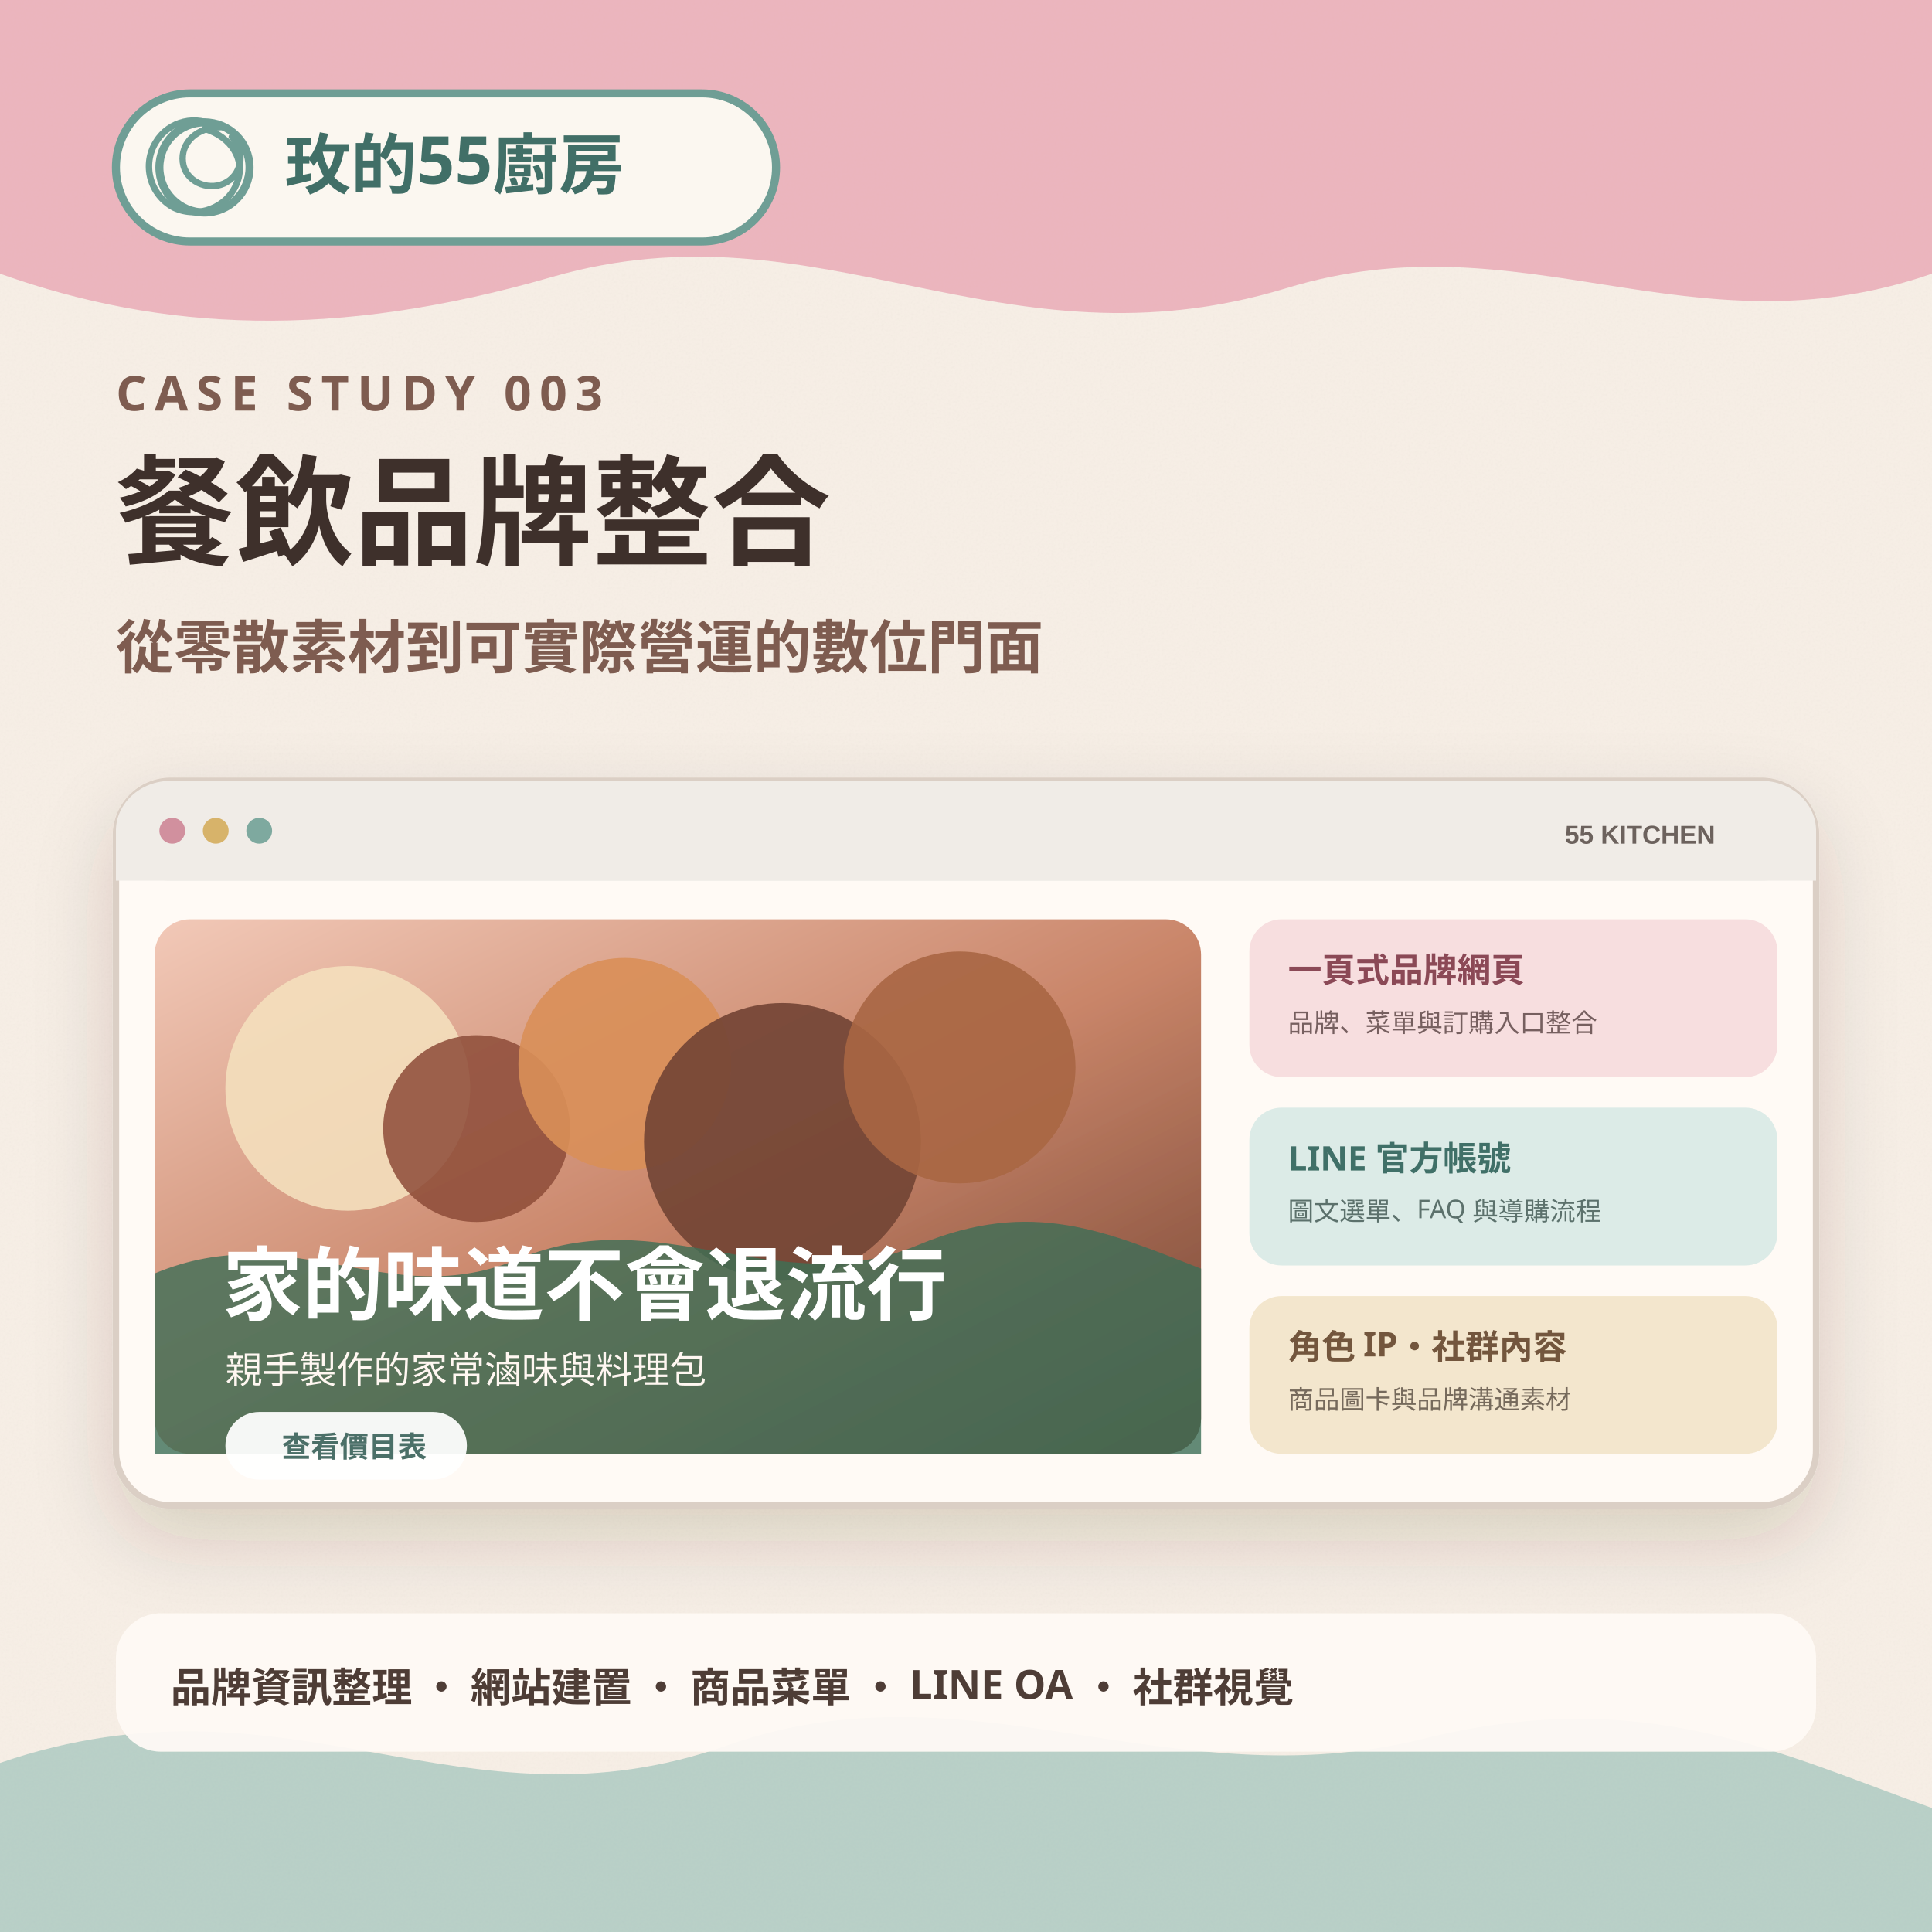
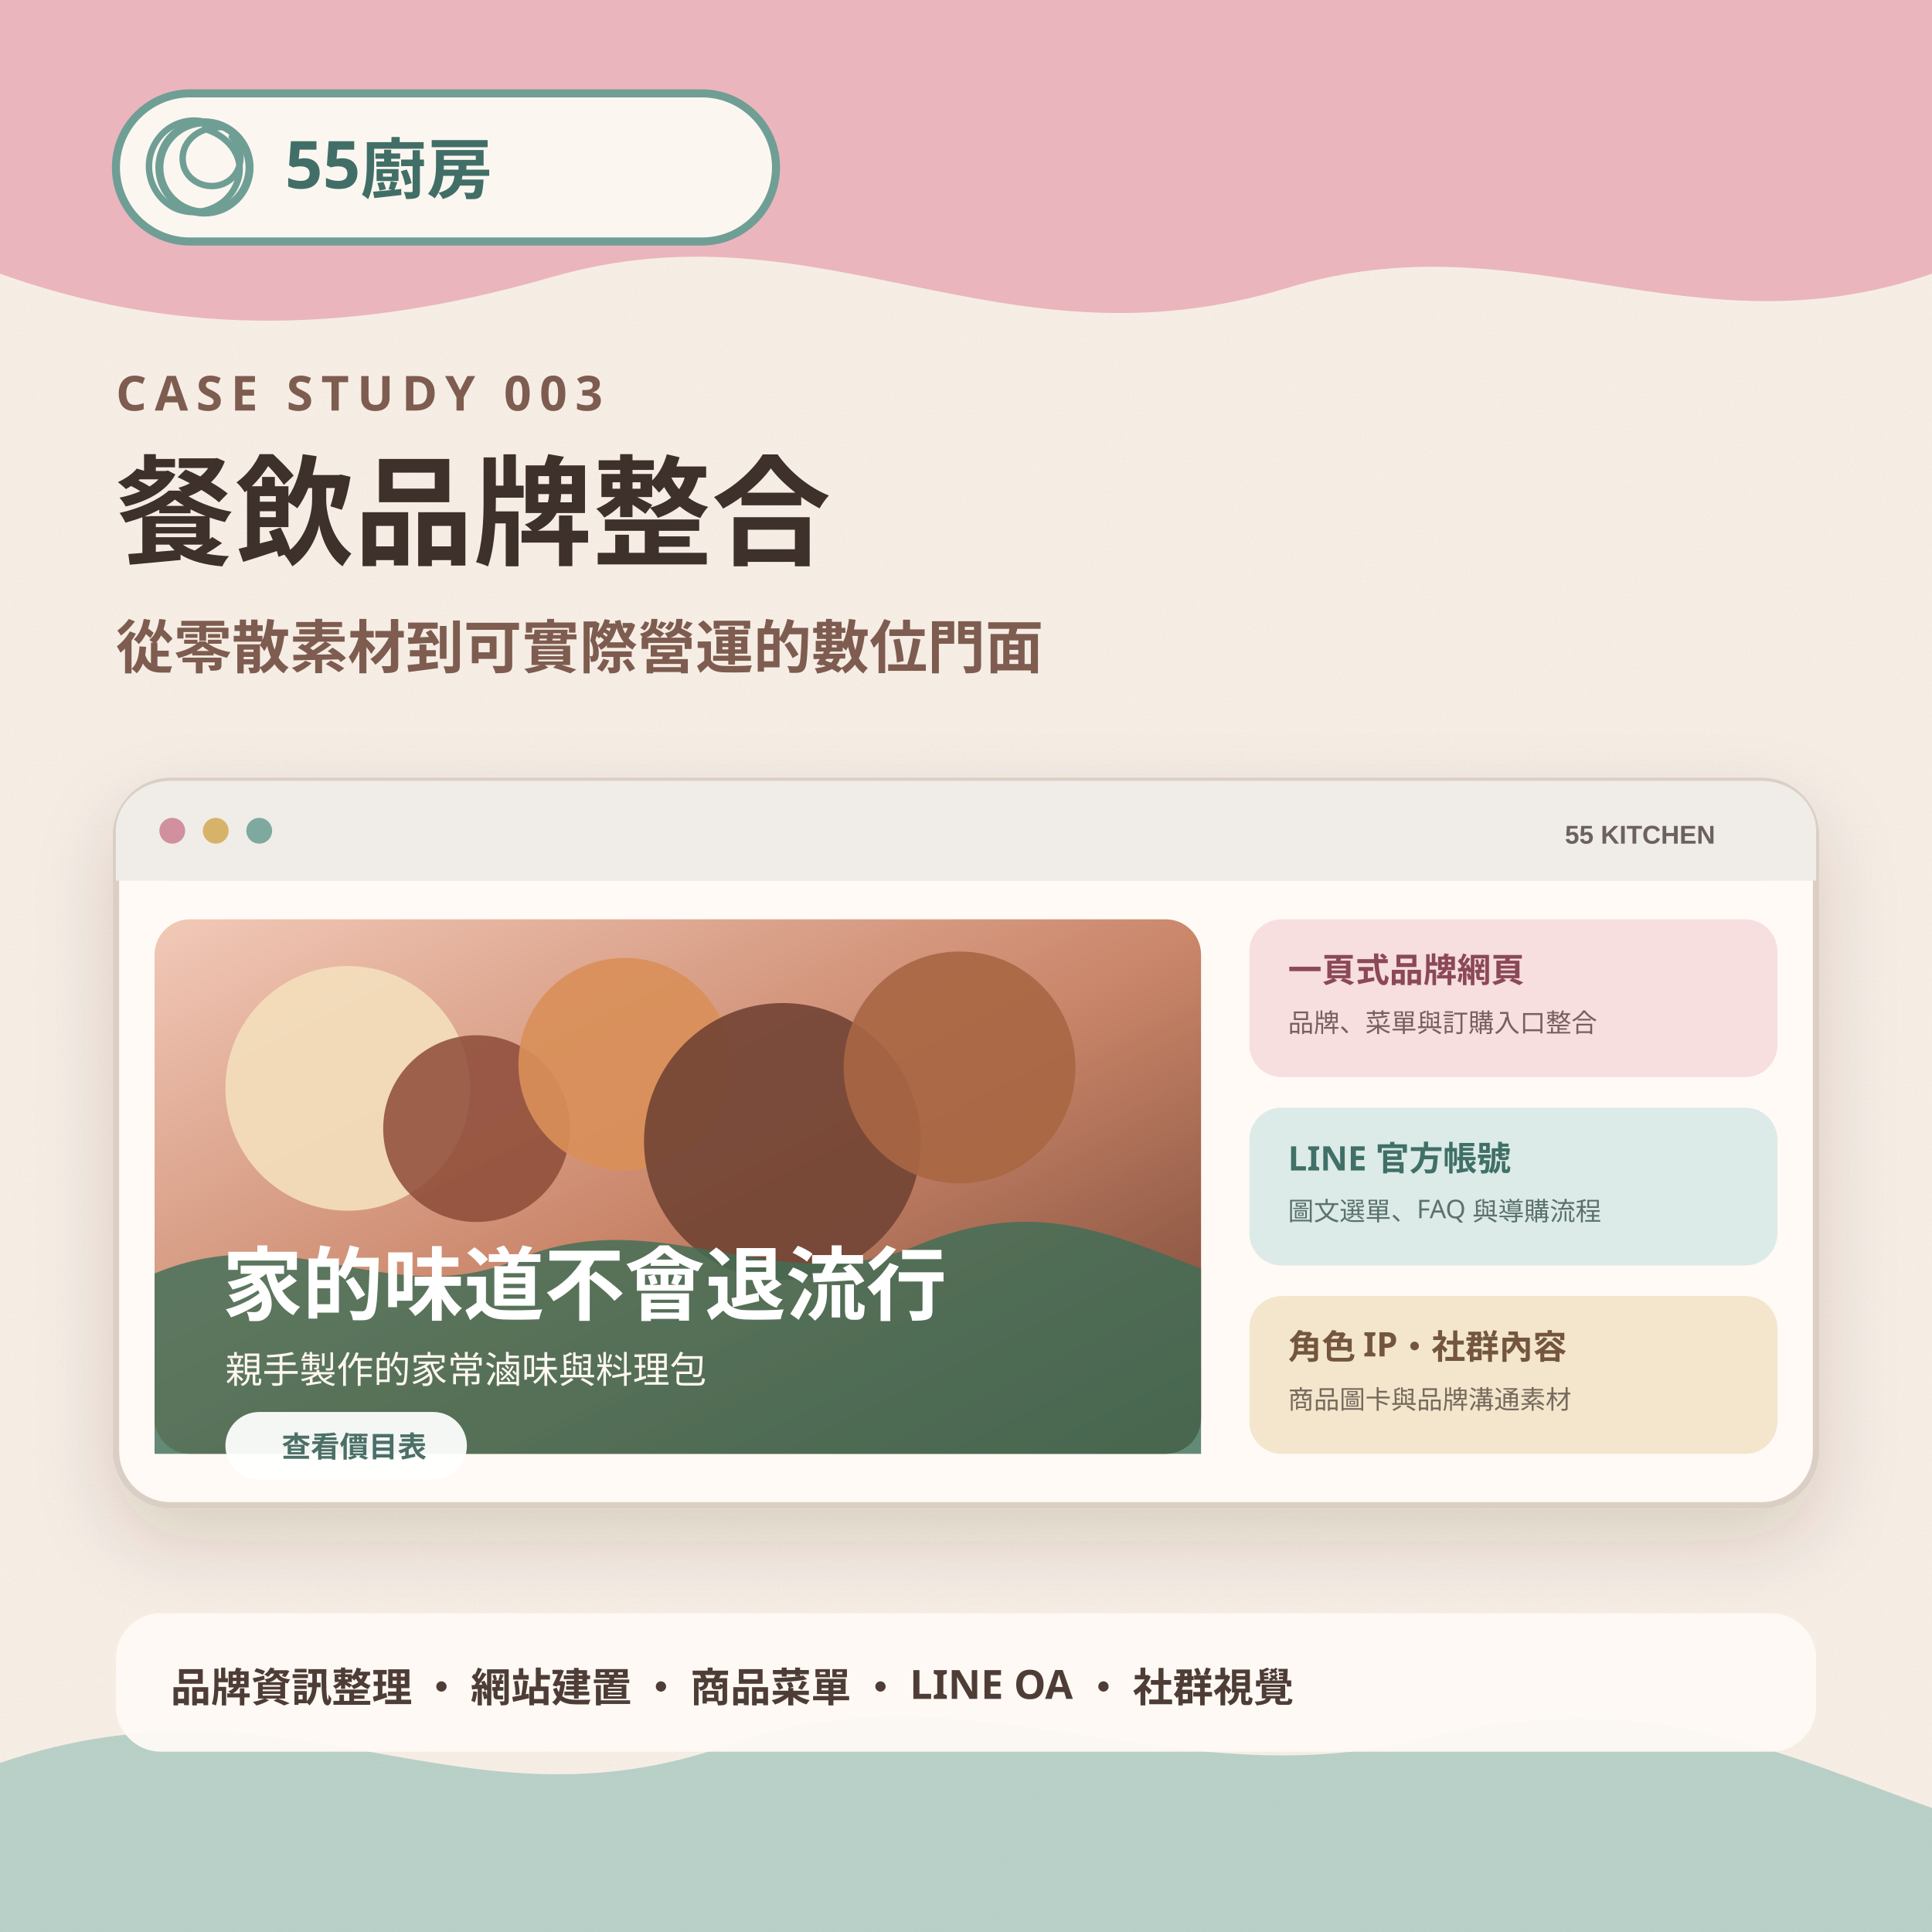
<svg xmlns="http://www.w3.org/2000/svg" viewBox="0 0 1200 1200" role="img" aria-labelledby="title desc">
  <defs>
    <filter id="paper" x="-10%" y="-10%" width="120%" height="120%">
      <feTurbulence type="fractalNoise" baseFrequency="0.7" numOctaves="2" seed="7" result="noise" />
      <feColorMatrix in="noise" type="saturate" values="0" result="mono" />
      <feComponentTransfer in="mono" result="fade">
        <feFuncA type="table" tableValues="0 0.07" />
      </feComponentTransfer>
      <feBlend in="SourceGraphic" in2="fade" mode="multiply" />
    </filter>
    <linearGradient id="hero" x1="0" y1="0" x2="1" y2="1">
      <stop offset="0" stop-color="#f2c9b8" />
      <stop offset="0.52" stop-color="#c98569" />
      <stop offset="1" stop-color="#704131" />
    </linearGradient>
    <filter id="shadow" x="-20%" y="-20%" width="140%" height="140%">
      <feDropShadow dx="0" dy="20" stdDeviation="24" flood-color="#3b241c" flood-opacity="0.16" />
    </filter>
  </defs>
  <rect width="1200" height="1200" fill="#f7efe6" filter="url(#paper)" />
  <path d="M0 0h1200v170c-150 52-254-36-401 9-178 54-289-55-456-7C208 211 101 206 0 170Z" fill="#e7a0af" opacity="0.72" />
  <path d="M0 1095c181-62 285 48 452-11 150-53 275 35 432-4 137-34 221 9 316 43v77H0Z" fill="#93bdb4" opacity="0.62" />
  <g transform="translate(72 58)">
    <rect width="410" height="92" rx="46" fill="#fbf7f0" stroke="#6f9e95" stroke-width="5" />
    <circle cx="55" cy="46" r="28" fill="none" stroke="#6f9e95" stroke-width="5" />
    <path d="M55 22c17 5 26 20 20 34-6 15-24 22-39 15-15-8-20-27-11-41 8-13 25-17 38-9-15 1-24 12-21 24 3 11 17 16 27 10 10-6 11-20 3-28" fill="none" stroke="#6f9e95" stroke-width="4" stroke-linecap="round" />
-     <text x="105" y="59" font-family="Noto Sans TC, PingFang TC, Microsoft JhengHei, sans-serif" font-size="41" font-weight="700" fill="#416f67">玫的55廚房</text>
+     <text x="105" y="59" font-family="Noto Sans TC, PingFang TC, Microsoft JhengHei, sans-serif" font-size="41" font-weight="700" fill="#416f67">55廚房</text>
  </g>
  <text x="72" y="255" font-family="Noto Sans TC, PingFang TC, Microsoft JhengHei, sans-serif" font-size="30" font-weight="700" letter-spacing="5" fill="#7e5c50">CASE STUDY 003</text>
  <text x="72" y="345" font-family="Noto Sans TC, PingFang TC, Microsoft JhengHei, sans-serif" font-size="74" font-weight="800" fill="#3e302b">餐飲品牌整合</text>
  <text x="72" y="415" font-family="Noto Sans TC, PingFang TC, Microsoft JhengHei, sans-serif" font-size="36" font-weight="600" fill="#7e5c50">從零散素材到可實際營運的數位門面</text>
  <g transform="translate(72 485)" filter="url(#shadow)">
    <rect width="1056" height="450" rx="34" fill="#fffaf5" stroke="#dbcfc5" stroke-width="4" />
    <rect width="1056" height="62" rx="34" fill="#f0ece7" />
    <rect y="30" width="1056" height="32" fill="#f0ece7" />
    <circle cx="35" cy="31" r="8" fill="#d1909e" />
    <circle cx="62" cy="31" r="8" fill="#d7b36b" />
    <circle cx="89" cy="31" r="8" fill="#7ea99f" />
    <text x="900" y="39" font-family="Arial, sans-serif" font-size="16" font-weight="700" fill="#6c625d">55 KITCHEN</text>
    <g transform="translate(24 86)">
      <rect width="650" height="332" rx="22" fill="url(#hero)" />
      <circle cx="120" cy="105" r="76" fill="#f4dfbd" opacity="0.9" />
      <circle cx="200" cy="130" r="58" fill="#8d4c38" opacity="0.85" />
      <circle cx="292" cy="90" r="66" fill="#d98f58" opacity="0.9" />
      <circle cx="390" cy="138" r="86" fill="#734535" opacity="0.92" />
      <circle cx="500" cy="92" r="72" fill="#a86642" opacity="0.9" />
      <path d="M0 220c86-36 145 25 226-9 88-37 161 28 249-9 70-29 116-8 175 15v115H0Z" fill="#3d6e56" opacity="0.8" />
      <text x="42" y="245" font-family="Noto Sans TC, PingFang TC, Microsoft JhengHei, sans-serif" font-size="50" font-weight="800" fill="#fff">家的味道不會退流行</text>
      <text x="44" y="288" font-family="Noto Sans TC, PingFang TC, Microsoft JhengHei, sans-serif" font-size="23" fill="#fff7f1">親手製作的家常滷味與料理包</text>
      <rect x="44" y="306" width="150" height="42" rx="21" fill="#fff" opacity="0.94" />
      <text x="79" y="334" font-family="Noto Sans TC, PingFang TC, Microsoft JhengHei, sans-serif" font-size="18" font-weight="700" fill="#4c6f68">查看價目表</text>
    </g>
    <g transform="translate(704 86)">
      <rect width="328" height="98" rx="20" fill="#f7dedf" />
      <text x="24" y="39" font-family="Noto Sans TC, PingFang TC, Microsoft JhengHei, sans-serif" font-size="21" font-weight="800" fill="#8b4857">一頁式品牌網頁</text>
      <text x="24" y="70" font-family="Noto Sans TC, PingFang TC, Microsoft JhengHei, sans-serif" font-size="16" fill="#765f5f">品牌、菜單與訂購入口整合</text>
      <rect y="117" width="328" height="98" rx="20" fill="#dcebe7" />
      <text x="24" y="156" font-family="Noto Sans TC, PingFang TC, Microsoft JhengHei, sans-serif" font-size="21" font-weight="800" fill="#416f67">LINE 官方帳號</text>
      <text x="24" y="187" font-family="Noto Sans TC, PingFang TC, Microsoft JhengHei, sans-serif" font-size="16" fill="#5b716c">圖文選單、FAQ 與導購流程</text>
      <rect y="234" width="328" height="98" rx="20" fill="#f3e6cd" />
      <text x="24" y="273" font-family="Noto Sans TC, PingFang TC, Microsoft JhengHei, sans-serif" font-size="21" font-weight="800" fill="#73573d">角色 IP・社群內容</text>
      <text x="24" y="304" font-family="Noto Sans TC, PingFang TC, Microsoft JhengHei, sans-serif" font-size="16" fill="#766a5c">商品圖卡與品牌溝通素材</text>
    </g>
  </g>
  <g transform="translate(72 1002)">
    <rect width="1056" height="86" rx="28" fill="#fffaf5" opacity="0.94" />
    <text x="34" y="55" font-family="Noto Sans TC, PingFang TC, Microsoft JhengHei, sans-serif" font-size="25" font-weight="700" fill="#4e3d36">品牌資訊整理 ・ 網站建置 ・ 商品菜單 ・ LINE OA ・ 社群視覺</text>
  </g>
</svg>
